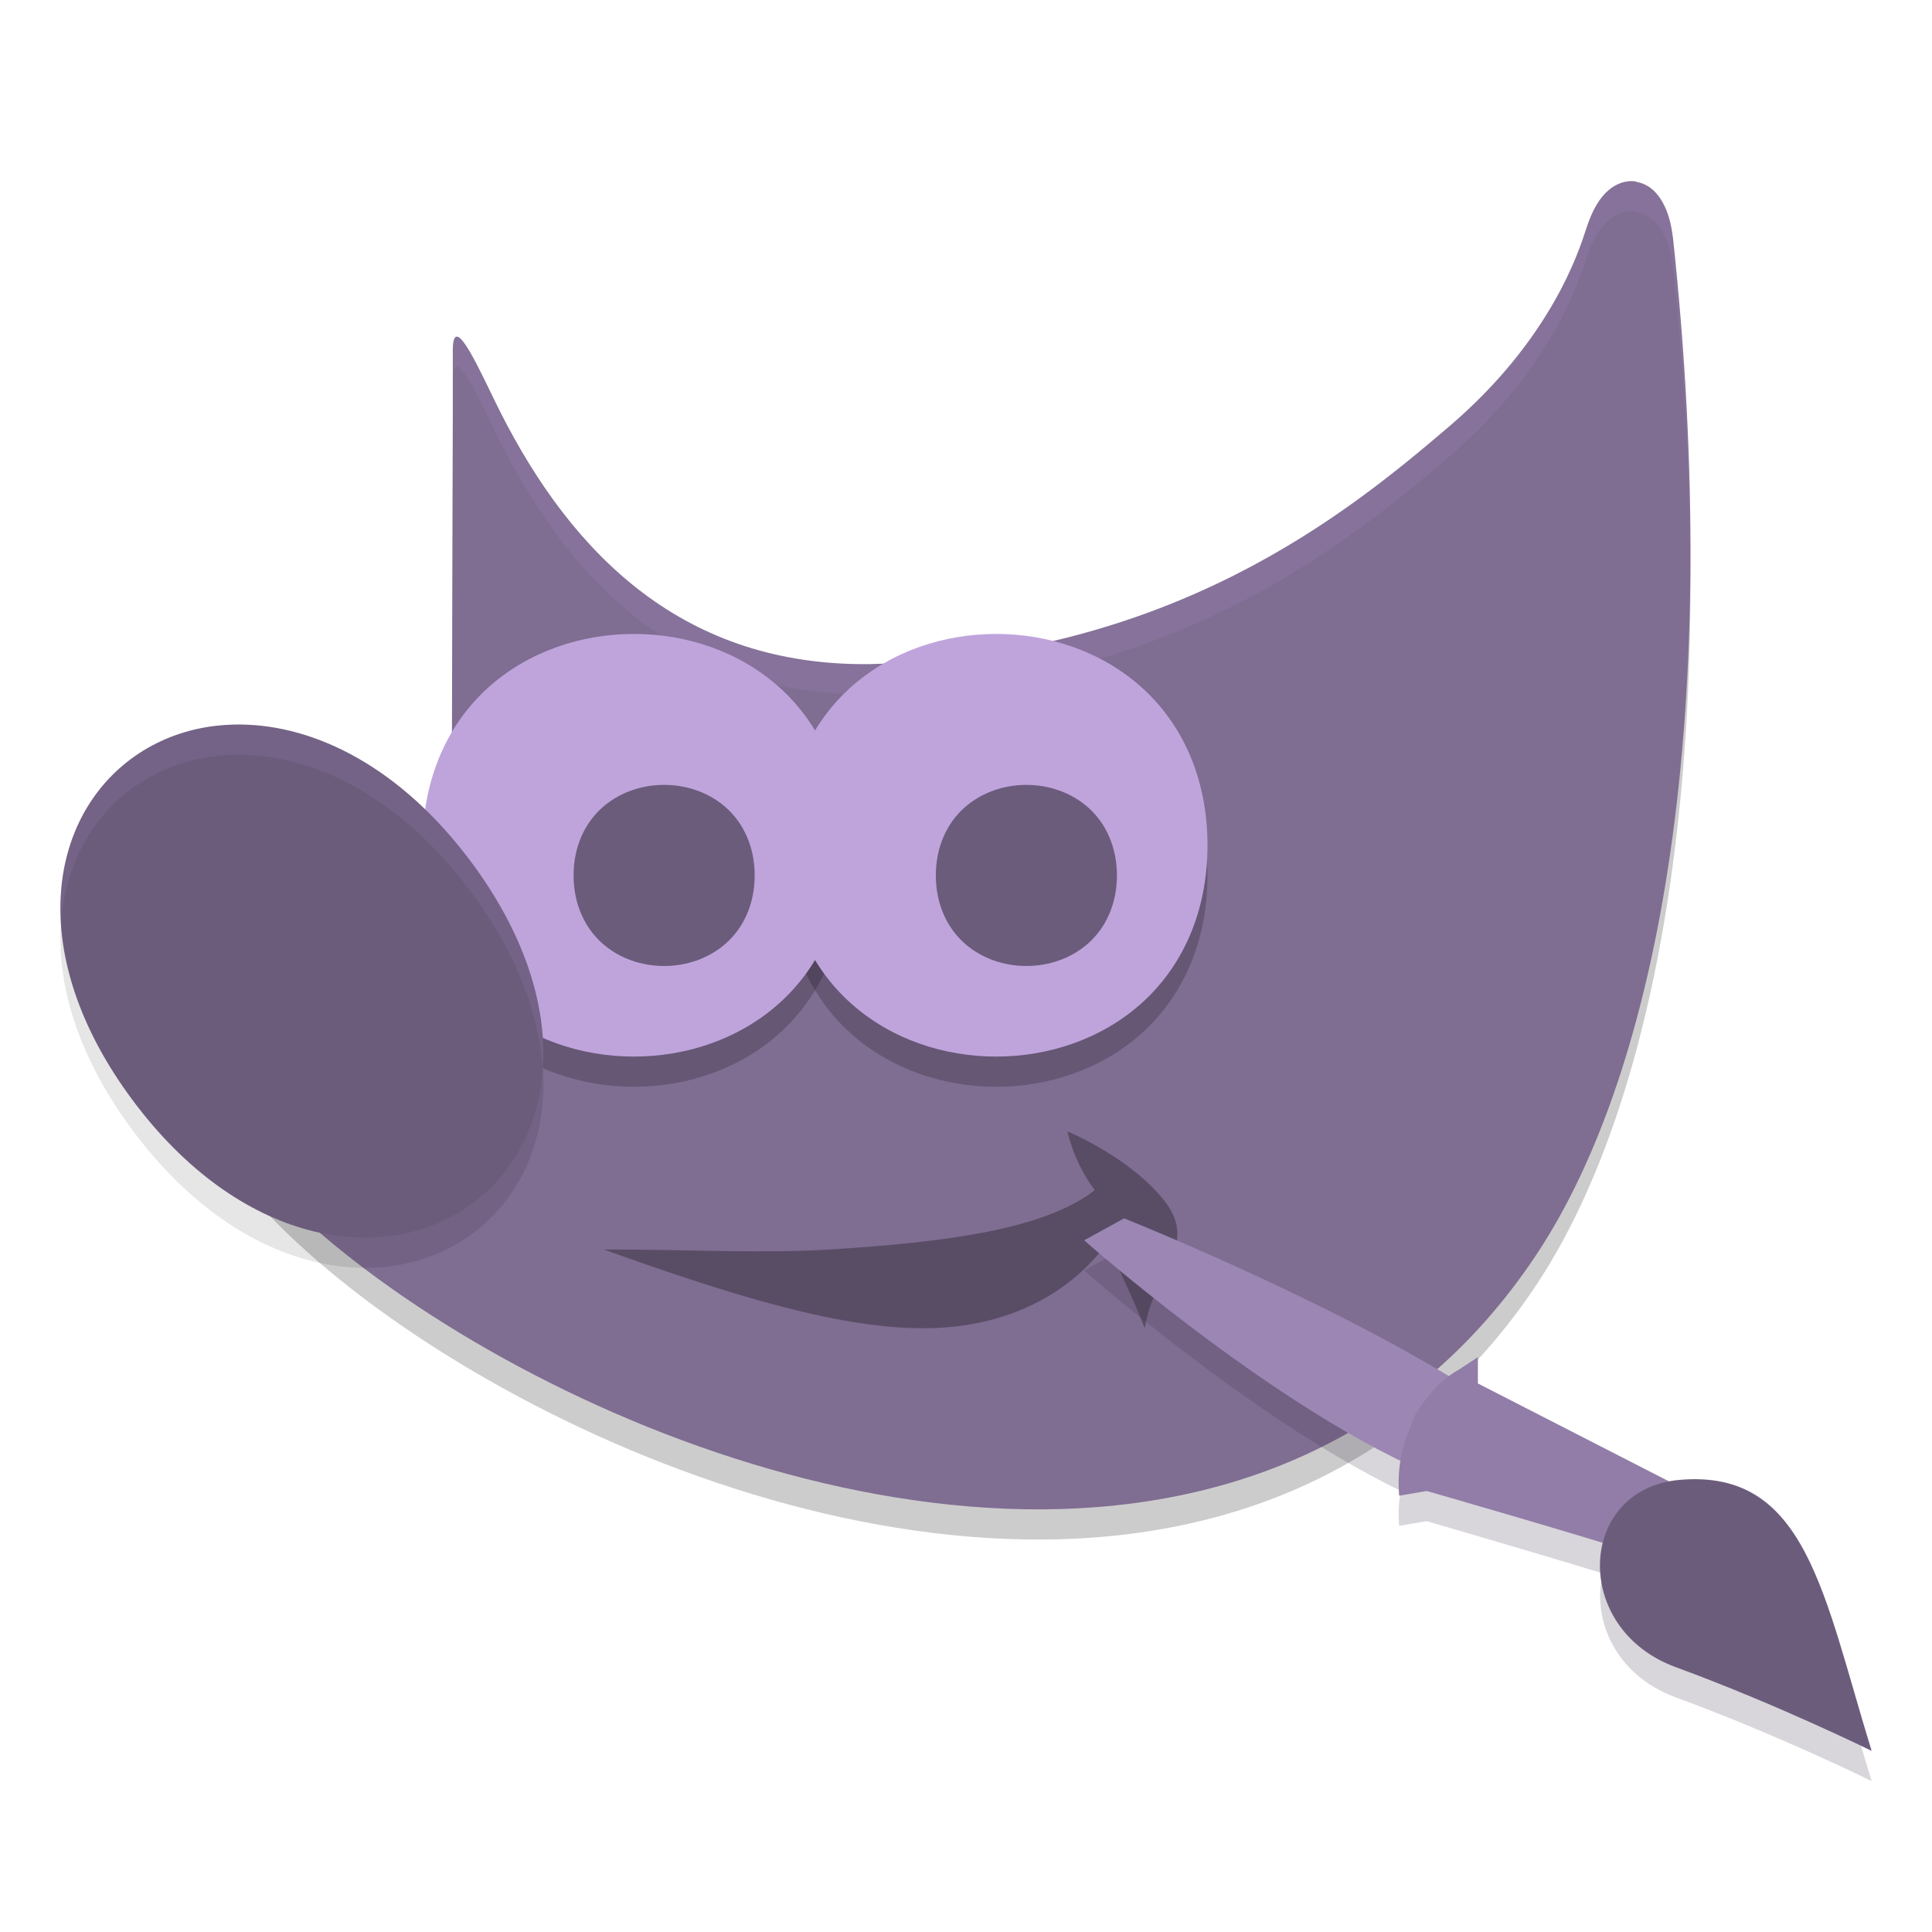
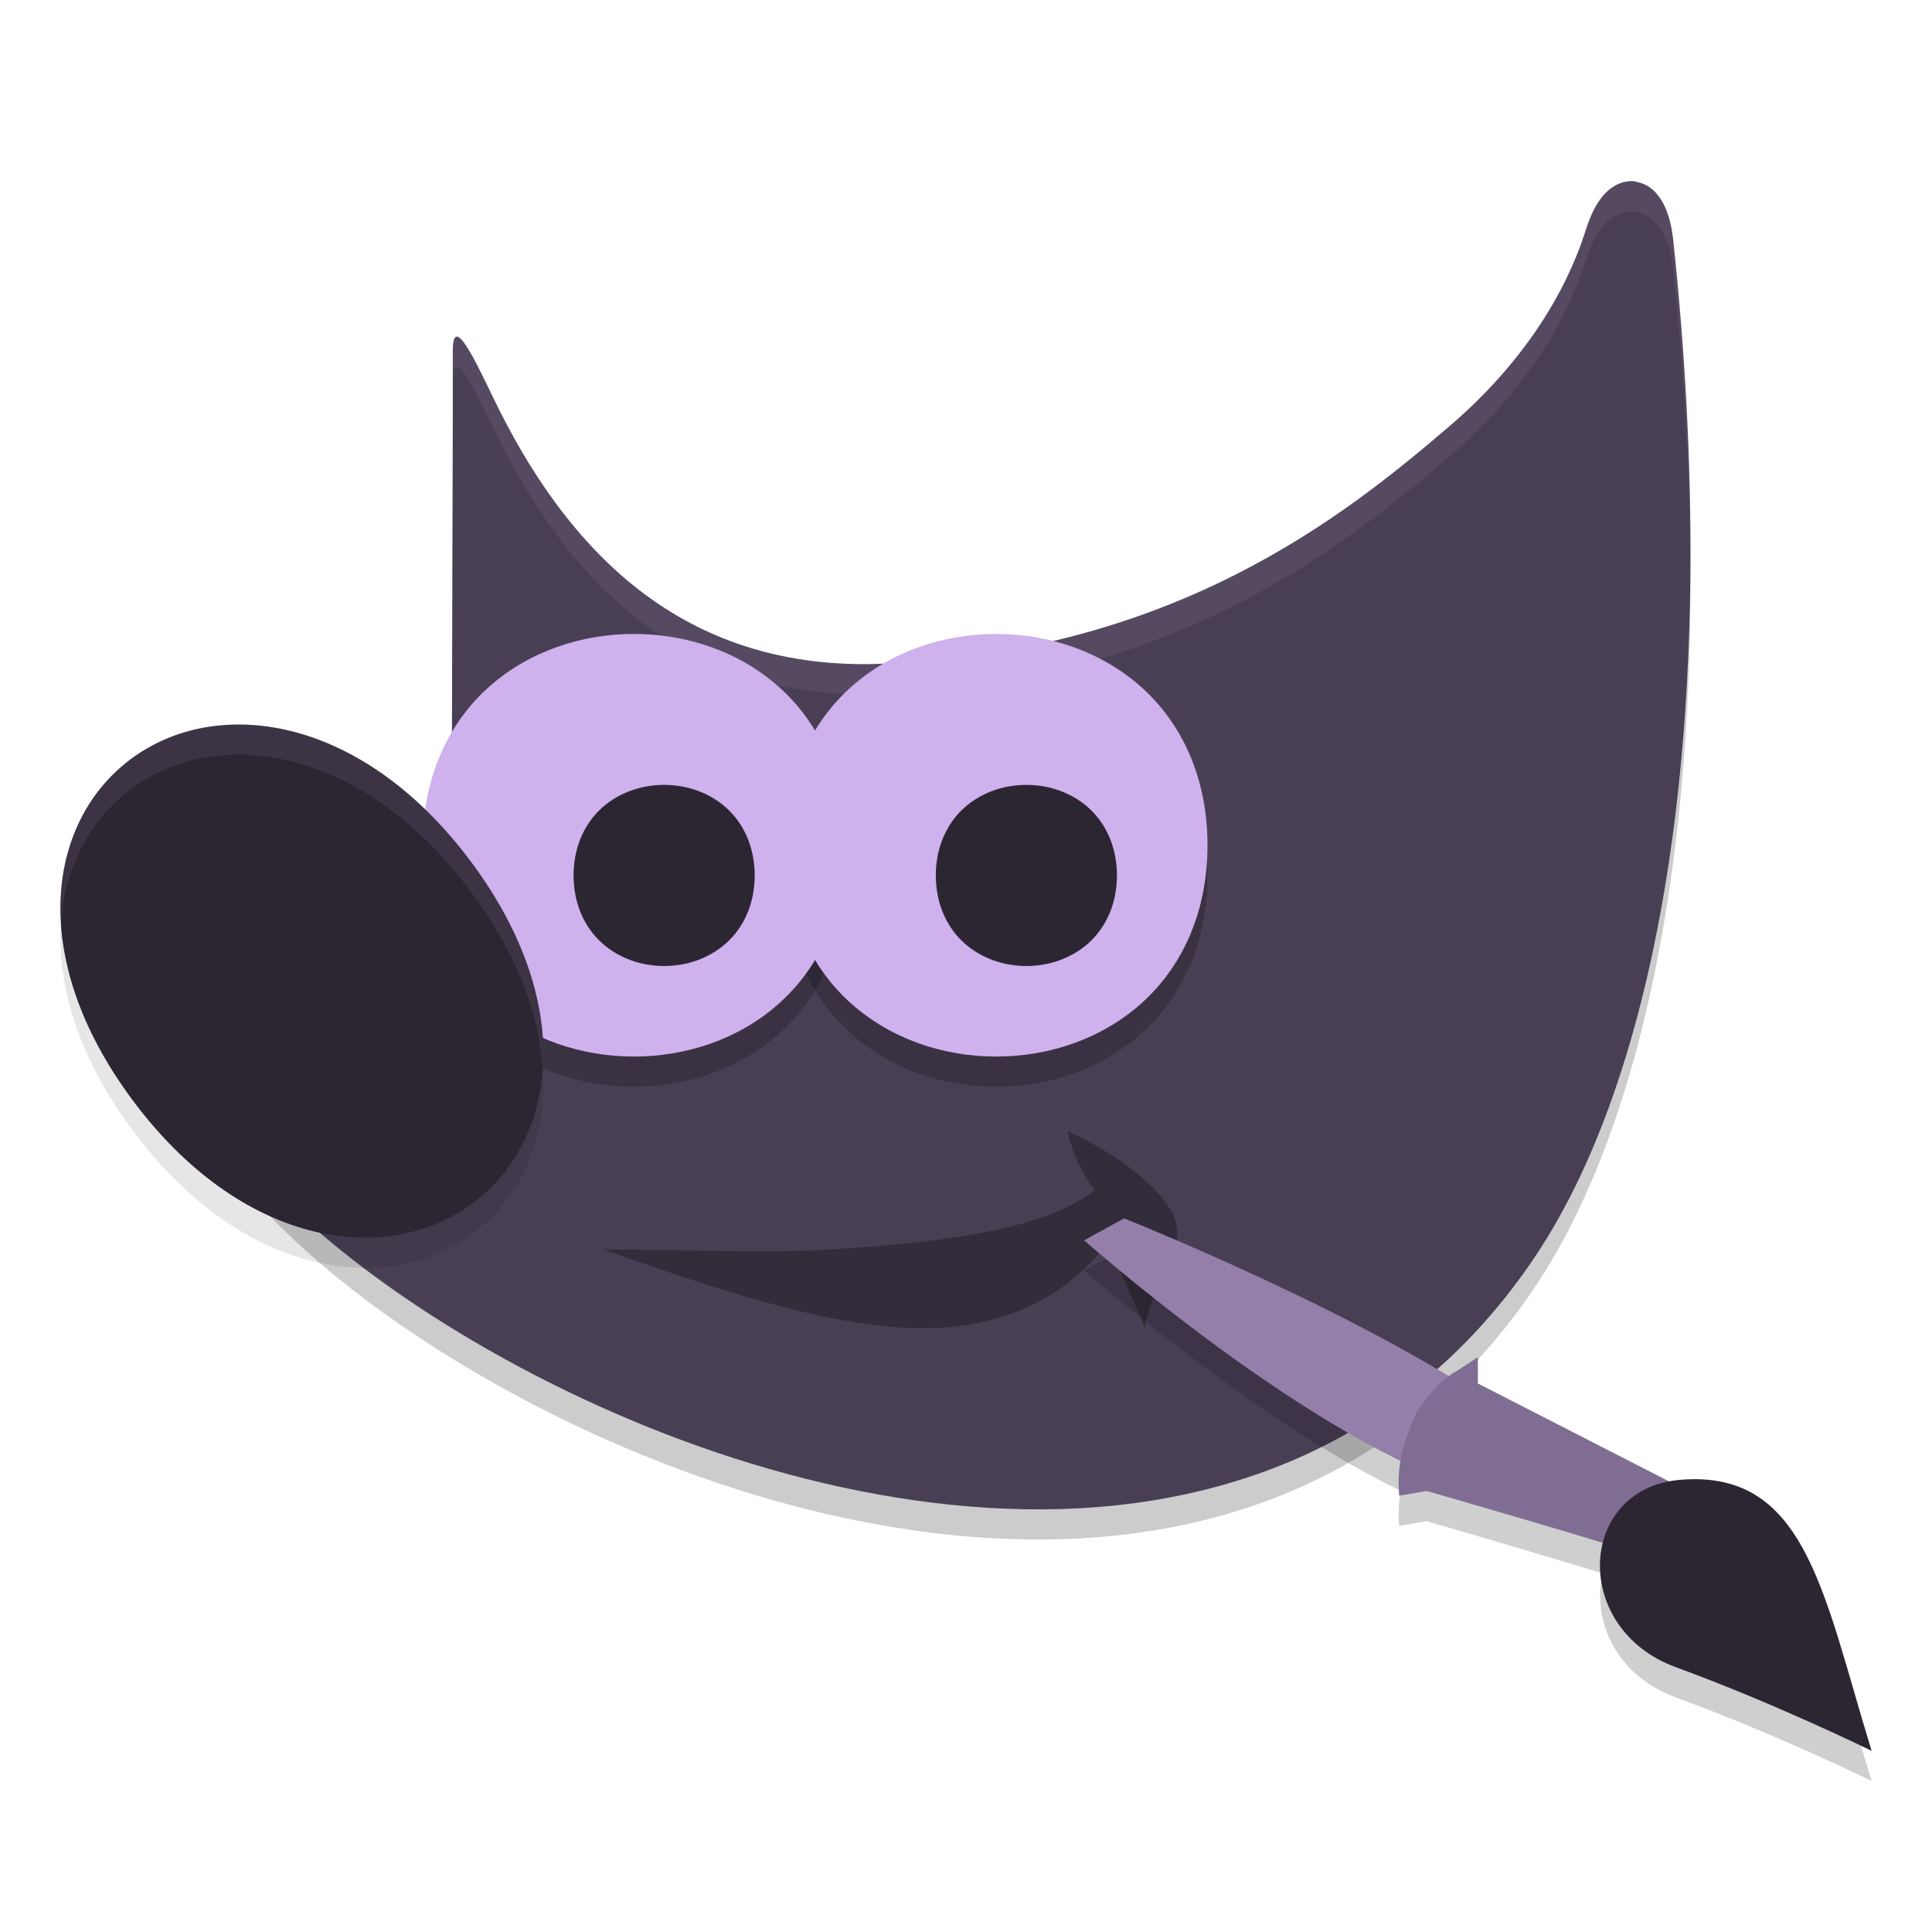
<svg xmlns="http://www.w3.org/2000/svg" width="64" height="64" version="1.1">
  <path style="opacity:0.2;fill-rule:evenodd" d="M 54.198,7.012 C 53.748,6.941 53.345,7.195 53.102,7.484 52.859,7.773 52.691,8.131 52.544,8.583 52.291,9.364 51.359,12.265 48,15.132 44.642,17.999 38.85,22.741 28.812,23 c -6.104,0.072 -9.814,-3.546 -12.248,-8.369 -0.607,-1.204 -1.564,-3.447 -1.564,-2.019 v 2.207 l -0.031,11.421 0.062,0.15 c 0,0 0.547,1.216 -0.031,2.855 -0.578,1.639 -3.285,4.031 -8.377,5.561 L 6,34.991 6.118,35.647 c 0.282,1.59 1.408,3.22 3.07,4.889 1.662,1.669 3.888,3.357 6.479,4.883 5.183,3.052 11.821,5.464 18.271,5.577 6.45,0.113 12.76,-2.145 16.935,-8.401 4.175,-6.255 6.212,-18.193 4.544,-33.741 h -0.003 C 55.362,8.428 55.268,8.063 55.099,7.744 54.931,7.425 54.647,7.095 54.198,7.024 Z" />
-   <path style="fill:#7f6d92;fill-rule:evenodd" d="M 54.198,6.012 C 53.748,5.941 53.345,6.195 53.102,6.484 52.859,6.773 52.691,7.131 52.544,7.583 52.291,8.364 51.359,11.265 48,14.132 44.642,16.999 38.85,21.741 28.812,22 c -6.104,0.072 -9.814,-3.546 -12.248,-8.369 -0.607,-1.204 -1.564,-3.447 -1.564,-2.019 v 2.207 l -0.031,11.421 0.062,0.15 c 0,0 0.547,1.216 -0.031,2.855 -0.578,1.639 -3.285,4.031 -8.377,5.561 L 6,33.991 6.118,34.647 c 0.282,1.59 1.408,3.22 3.07,4.889 1.662,1.669 3.888,3.357 6.479,4.883 5.183,3.052 11.821,5.464 18.271,5.577 6.45,0.113 12.76,-2.145 16.935,-8.401 4.175,-6.255 6.212,-18.193 4.544,-33.741 h -0.003 C 55.362,7.428 55.268,7.063 55.099,6.744 54.931,6.425 54.647,6.095 54.198,6.024 Z" />
-   <path style="fill:#bfa4dc;fill-rule:evenodd;opacity:0.1" d="M 54.197 6.012 C 53.748 5.94 53.344 6.195 53.102 6.484 C 52.859 6.774 52.692 7.13 52.545 7.582 C 52.291 8.364 51.359 11.266 48 14.133 C 44.641 17 38.851 21.741 28.812 22 C 22.709 22.072 18.998 18.454 16.564 13.631 C 15.957 12.427 15 10.184 15 11.611 L 15 12.611 C 15 11.184 15.957 13.427 16.564 14.631 C 18.998 19.454 22.709 23.072 28.812 23 C 38.851 22.741 44.641 18 48 15.133 C 51.359 12.266 52.291 9.364 52.545 8.582 C 52.692 8.13 52.859 7.774 53.102 7.484 C 53.344 7.195 53.748 6.94 54.197 7.012 L 54.197 7.023 C 54.647 7.095 54.931 7.425 55.1 7.744 C 55.268 8.064 55.361 8.429 55.414 8.855 L 55.418 8.855 C 55.807 12.478 55.986 15.895 55.992 19.1 C 56.027 15.612 55.847 11.856 55.418 7.855 L 55.414 7.855 C 55.361 7.429 55.268 7.064 55.1 6.744 C 54.931 6.425 54.647 6.095 54.197 6.023 L 54.197 6.012 z M 15 13.818 L 14.969 25.238 L 14.971 25.244 L 15 14.818 L 15 13.818 z M 15.232 27.209 C 15.198 27.528 15.131 27.873 15 28.244 C 14.422 29.883 11.715 32.274 6.623 33.805 L 6 33.99 L 6.119 34.646 C 6.136 34.742 6.165 34.838 6.188 34.934 L 6.623 34.805 C 11.715 33.274 14.422 30.883 15 29.244 C 15.288 28.428 15.296 27.718 15.232 27.209 z" />
+   <path style="fill:#493f54;fill-rule:evenodd" d="M 54.198,6.012 C 53.748,5.941 53.345,6.195 53.102,6.484 52.859,6.773 52.691,7.131 52.544,7.583 52.291,8.364 51.359,11.265 48,14.132 44.642,16.999 38.85,21.741 28.812,22 c -6.104,0.072 -9.814,-3.546 -12.248,-8.369 -0.607,-1.204 -1.564,-3.447 -1.564,-2.019 v 2.207 l -0.031,11.421 0.062,0.15 c 0,0 0.547,1.216 -0.031,2.855 -0.578,1.639 -3.285,4.031 -8.377,5.561 L 6,33.991 6.118,34.647 c 0.282,1.59 1.408,3.22 3.07,4.889 1.662,1.669 3.888,3.357 6.479,4.883 5.183,3.052 11.821,5.464 18.271,5.577 6.45,0.113 12.76,-2.145 16.935,-8.401 4.175,-6.255 6.212,-18.193 4.544,-33.741 h -0.003 C 55.362,7.428 55.268,7.063 55.099,6.744 54.931,6.425 54.647,6.095 54.198,6.024 Z" />
+   <path style="fill:#ceb1ed;fill-rule:evenodd;opacity:0.1" d="M 54.197 6.012 C 53.748 5.94 53.344 6.195 53.102 6.484 C 52.859 6.774 52.692 7.13 52.545 7.582 C 52.291 8.364 51.359 11.266 48 14.133 C 44.641 17 38.851 21.741 28.812 22 C 22.709 22.072 18.998 18.454 16.564 13.631 C 15.957 12.427 15 10.184 15 11.611 L 15 12.611 C 15 11.184 15.957 13.427 16.564 14.631 C 18.998 19.454 22.709 23.072 28.812 23 C 38.851 22.741 44.641 18 48 15.133 C 51.359 12.266 52.291 9.364 52.545 8.582 C 52.692 8.13 52.859 7.774 53.102 7.484 C 53.344 7.195 53.748 6.94 54.197 7.012 L 54.197 7.023 C 54.647 7.095 54.931 7.425 55.1 7.744 C 55.268 8.064 55.361 8.429 55.414 8.855 L 55.418 8.855 C 55.807 12.478 55.986 15.895 55.992 19.1 C 56.027 15.612 55.847 11.856 55.418 7.855 L 55.414 7.855 C 55.361 7.429 55.268 7.064 55.1 6.744 C 54.931 6.425 54.647 6.095 54.197 6.023 L 54.197 6.012 z M 15 13.818 L 14.969 25.238 L 14.971 25.244 L 15 14.818 L 15 13.818 z M 15.232 27.209 C 15.198 27.528 15.131 27.873 15 28.244 C 14.422 29.883 11.715 32.274 6.623 33.805 L 6 33.99 L 6.119 34.646 C 6.136 34.742 6.165 34.838 6.188 34.934 L 6.623 34.805 C 11.715 33.274 14.422 30.883 15 29.244 C 15.288 28.428 15.296 27.718 15.232 27.209 z" />
  <path style="opacity:0.2;fill-rule:evenodd" d="M 20.999,22 C 19.267,22 17.527,22.572 16.202,23.75 14.876,24.928 14,26.723 14,29.001 14,31.279 14.876,33.072 16.202,34.25 17.527,35.428 19.267,36 20.999,36 22.73,36 24.471,35.428 25.796,34.25 27.121,33.072 28,31.279 28,29.001 28,26.723 27.121,24.928 25.796,23.75 24.471,22.572 22.73,22 20.999,22 Z" />
  <path style="opacity:0.2;fill-rule:evenodd" d="m 32.999,22 c -1.732,0 -3.472,0.572 -4.797,1.75 C 26.876,24.928 26,26.723 26,29.001 c 0,2.278 0.876,4.071 2.202,5.248 C 29.527,35.428 31.267,36 32.999,36 34.73,36 36.471,35.428 37.796,34.25 39.121,33.072 40,31.279 40,29.001 40,26.723 39.121,24.928 37.796,23.75 36.471,22.572 34.73,22 32.999,22 Z" />
-   <path style="fill:#bfa4dc;fill-rule:evenodd" d="M 20.999,21 C 19.267,21 17.527,21.572 16.202,22.75 14.876,23.928 14,25.723 14,28.001 14,30.279 14.876,32.072 16.202,33.25 17.527,34.428 19.267,35 20.999,35 22.73,35 24.471,34.428 25.796,33.25 27.121,32.072 28,30.279 28,28.001 28,25.723 27.121,23.928 25.796,22.75 24.471,21.572 22.73,21 20.999,21 Z" />
-   <path style="fill:#6c5c7c;fill-rule:evenodd" d="m 22,26 c -0.735,0 -1.478,0.243 -2.051,0.752 C 19.377,27.261 19,28.045 19,29 c 0,0.955 0.377,1.739 0.949,2.248 C 20.522,31.757 21.265,32 22,32 22.735,32 23.478,31.757 24.051,31.248 24.623,30.739 25,29.955 25,29 25,28.045 24.623,27.261 24.051,26.752 23.478,26.243 22.735,26 22,26 Z" />
+   <path style="fill:#ceb1ed;fill-rule:evenodd" d="M 20.999,21 C 19.267,21 17.527,21.572 16.202,22.75 14.876,23.928 14,25.723 14,28.001 14,30.279 14.876,32.072 16.202,33.25 17.527,34.428 19.267,35 20.999,35 22.73,35 24.471,34.428 25.796,33.25 27.121,32.072 28,30.279 28,28.001 28,25.723 27.121,23.928 25.796,22.75 24.471,21.572 22.73,21 20.999,21 Z" />
+   <path style="fill:#2c2633;fill-rule:evenodd" d="m 22,26 c -0.735,0 -1.478,0.243 -2.051,0.752 C 19.377,27.261 19,28.045 19,29 c 0,0.955 0.377,1.739 0.949,2.248 C 20.522,31.757 21.265,32 22,32 22.735,32 23.478,31.757 24.051,31.248 24.623,30.739 25,29.955 25,29 25,28.045 24.623,27.261 24.051,26.752 23.478,26.243 22.735,26 22,26 Z" />
  <path style="opacity:0.3;fill-rule:evenodd" d="m 20,41.39 c 2.743,0 5.244,0.14 7.512,0 3.768,-0.237 7.08,-0.654 8.755,-1.966 -0.708,-0.928 -0.906,-1.946 -0.906,-1.946 0,0 2.131,0.886 3.238,2.335 1.104,1.445 -0.388,2.335 -0.677,4.184 -0.643,-1.624 -1.045,-2.233 -1.207,-2.878 -1.169,1.639 -3.182,2.814 -5.889,2.878 -2.882,0.068 -6.55,-1.074 -10.825,-2.605 z" />
  <path style="opacity:0.1;fill-rule:evenodd" d="m 7.965,25 c -0.355,0 -0.703,0.021 -1.041,0.074 -0.902,0.139 -1.738,0.471 -2.458,0.976 -2.881,2.019 -3.64,6.593 -0.081,11.384 3.559,4.791 8.267,5.534 11.148,3.516 2.881,-2.019 3.643,-6.593 0.084,-11.384 -2.335,-3.144 -5.167,-4.544 -7.651,-4.565 z" />
-   <path style="fill:#6c5c7c;fill-rule:evenodd" d="m 7.965,24 c -0.355,0 -0.703,0.021 -1.041,0.074 -0.902,0.139 -1.738,0.471 -2.458,0.976 -2.881,2.019 -3.64,6.593 -0.081,11.384 3.559,4.791 8.267,5.534 11.148,3.516 2.881,-2.019 3.643,-6.593 0.084,-11.384 -2.335,-3.144 -5.167,-4.544 -7.651,-4.565 z" />
-   <path style="fill:#bfa4dc;fill-rule:evenodd" d="m 32.999,21 c -1.732,0 -3.472,0.572 -4.797,1.75 C 26.876,23.928 26,25.723 26,28.001 c 0,2.278 0.876,4.071 2.202,5.248 C 29.527,34.428 31.267,35 32.999,35 34.73,35 36.471,34.428 37.796,33.25 39.121,32.072 40,30.279 40,28.001 40,25.723 39.121,23.928 37.796,22.75 36.471,21.572 34.73,21 32.999,21 Z" />
-   <path style="fill:#6c5c7c;fill-rule:evenodd" d="m 34,26 c -0.735,0 -1.478,0.243 -2.051,0.752 C 31.377,27.261 31,28.045 31,29 c 0,0.955 0.377,1.739 0.949,2.248 C 32.522,31.757 33.265,32 34,32 34.735,32 35.478,31.757 36.051,31.248 36.623,30.739 37,29.955 37,29 37,28.045 36.623,27.261 36.051,26.752 35.478,26.243 34.735,26 34,26 Z" />
-   <path style="opacity:0.2" d="m 37.236,41.359 -1.322,0.727 c 0,0 5.523,4.89 10.486,7.301 -0.062,0.36 -0.085,0.725 -0.053,1.16 l 0.914,-0.156 c 0,0 3.412,0.989 5.836,1.73 -0.37,1.498 0.391,3.366 2.416,4.107 C 58.875,57.459 62,59 62,59 c -1.603,-5.209 -2.171,-9.345 -6.361,-8.977 -0.119,0.01 -0.225,0.038 -0.336,0.059 l -6.346,-3.252 v -0.873 l -0.631,0.414 c -0.115,0.063 -0.223,0.141 -0.33,0.221 -4.594,-2.774 -10.76,-5.232 -10.76,-5.232 z" fill="#3d3446" />
-   <path style="fill:#9c86b4" d="m 48.914,49.392 1.208,-2.406 C 45.628,43.697 37.236,40.36 37.236,40.36 l -1.322,0.727 c 0,0 7.619,6.758 13.001,8.305 z" />
-   <path style="fill:#917da7" d="m 48.957,44.957 -0.63,0.414 c -0.584,0.319 -1.057,0.862 -1.441,1.49 -0.439,1.032 -0.613,1.678 -0.537,2.686 l 0.913,-0.156 c 0,0 4.767,1.368 7.024,2.087 l 0.264,-0.509 0.929,-1.799 -6.522,-3.341 z" />
-   <path style="fill:#6c5c7c" d="m 62,58 c -1.603,-5.209 -2.172,-9.345 -6.362,-8.977 -3.376,0.297 -3.613,4.927 -0.124,6.205 C 58.876,56.459 62,58 62,58 Z" />
-   <path style="fill:#bfa4dc;fill-rule:evenodd;opacity:0.1" d="M 7.965 24 C 7.61 24 7.262 24.022 6.924 24.074 C 6.021 24.213 5.185 24.544 4.465 25.049 C 2.816 26.204 1.869 28.199 2.021 30.59 C 2.155 28.647 3.052 27.039 4.465 26.049 C 5.185 25.544 6.021 25.213 6.924 25.074 C 7.262 25.022 7.61 25 7.965 25 C 10.45 25.021 13.282 26.421 15.617 29.564 C 17.139 31.613 17.865 33.621 17.979 35.408 C 18.117 33.389 17.43 31.005 15.617 28.564 C 13.282 25.421 10.45 24.021 7.965 24 z" />
+   <path style="fill:#2c2633;fill-rule:evenodd" d="m 7.965,24 c -0.355,0 -0.703,0.021 -1.041,0.074 -0.902,0.139 -1.738,0.471 -2.458,0.976 -2.881,2.019 -3.64,6.593 -0.081,11.384 3.559,4.791 8.267,5.534 11.148,3.516 2.881,-2.019 3.643,-6.593 0.084,-11.384 -2.335,-3.144 -5.167,-4.544 -7.651,-4.565 z" />
+   <path style="fill:#ceb1ed;fill-rule:evenodd" d="m 32.999,21 c -1.732,0 -3.472,0.572 -4.797,1.75 C 26.876,23.928 26,25.723 26,28.001 c 0,2.278 0.876,4.071 2.202,5.248 C 29.527,34.428 31.267,35 32.999,35 34.73,35 36.471,34.428 37.796,33.25 39.121,32.072 40,30.279 40,28.001 40,25.723 39.121,23.928 37.796,22.75 36.471,21.572 34.73,21 32.999,21 Z" />
+   <path style="fill:#2c2633;fill-rule:evenodd" d="m 34,26 c -0.735,0 -1.478,0.243 -2.051,0.752 C 31.377,27.261 31,28.045 31,29 c 0,0.955 0.377,1.739 0.949,2.248 C 32.522,31.757 33.265,32 34,32 34.735,32 35.478,31.757 36.051,31.248 36.623,30.739 37,29.955 37,29 37,28.045 36.623,27.261 36.051,26.752 35.478,26.243 34.735,26 34,26 Z" />
+   <path style="opacity:0.2" d="m 37.236,41.359 -1.322,0.727 c 0,0 5.523,4.89 10.486,7.301 -0.062,0.36 -0.085,0.725 -0.053,1.16 l 0.914,-0.156 c 0,0 3.412,0.989 5.836,1.73 -0.37,1.498 0.391,3.366 2.416,4.107 C 58.875,57.459 62,59 62,59 c -1.603,-5.209 -2.171,-9.345 -6.361,-8.977 -0.119,0.01 -0.225,0.038 -0.336,0.059 l -6.346,-3.252 v -0.873 l -0.631,0.414 c -0.115,0.063 -0.223,0.141 -0.33,0.221 -4.594,-2.774 -10.76,-5.232 -10.76,-5.232 z" fill="#110f14" />
+   <path style="fill:#947fab" d="m 48.914,49.392 1.208,-2.406 C 45.628,43.697 37.236,40.36 37.236,40.36 l -1.322,0.727 c 0,0 7.619,6.758 13.001,8.305 z" />
+   <path style="fill:#7f6d93" d="m 48.957,44.957 -0.63,0.414 c -0.584,0.319 -1.057,0.862 -1.441,1.49 -0.439,1.032 -0.613,1.678 -0.537,2.686 l 0.913,-0.156 c 0,0 4.767,1.368 7.024,2.087 l 0.264,-0.509 0.929,-1.799 -6.522,-3.341 z" />
+   <path style="fill:#2c2633" d="m 62,58 c -1.603,-5.209 -2.172,-9.345 -6.362,-8.977 -3.376,0.297 -3.613,4.927 -0.124,6.205 C 58.876,56.459 62,58 62,58 Z" />
+   <path style="fill:#ceb1ed;fill-rule:evenodd;opacity:0.1" d="M 7.965 24 C 7.61 24 7.262 24.022 6.924 24.074 C 6.021 24.213 5.185 24.544 4.465 25.049 C 2.816 26.204 1.869 28.199 2.021 30.59 C 2.155 28.647 3.052 27.039 4.465 26.049 C 5.185 25.544 6.021 25.213 6.924 25.074 C 7.262 25.022 7.61 25 7.965 25 C 10.45 25.021 13.282 26.421 15.617 29.564 C 17.139 31.613 17.865 33.621 17.979 35.408 C 18.117 33.389 17.43 31.005 15.617 28.564 C 13.282 25.421 10.45 24.021 7.965 24 z" />
</svg>
